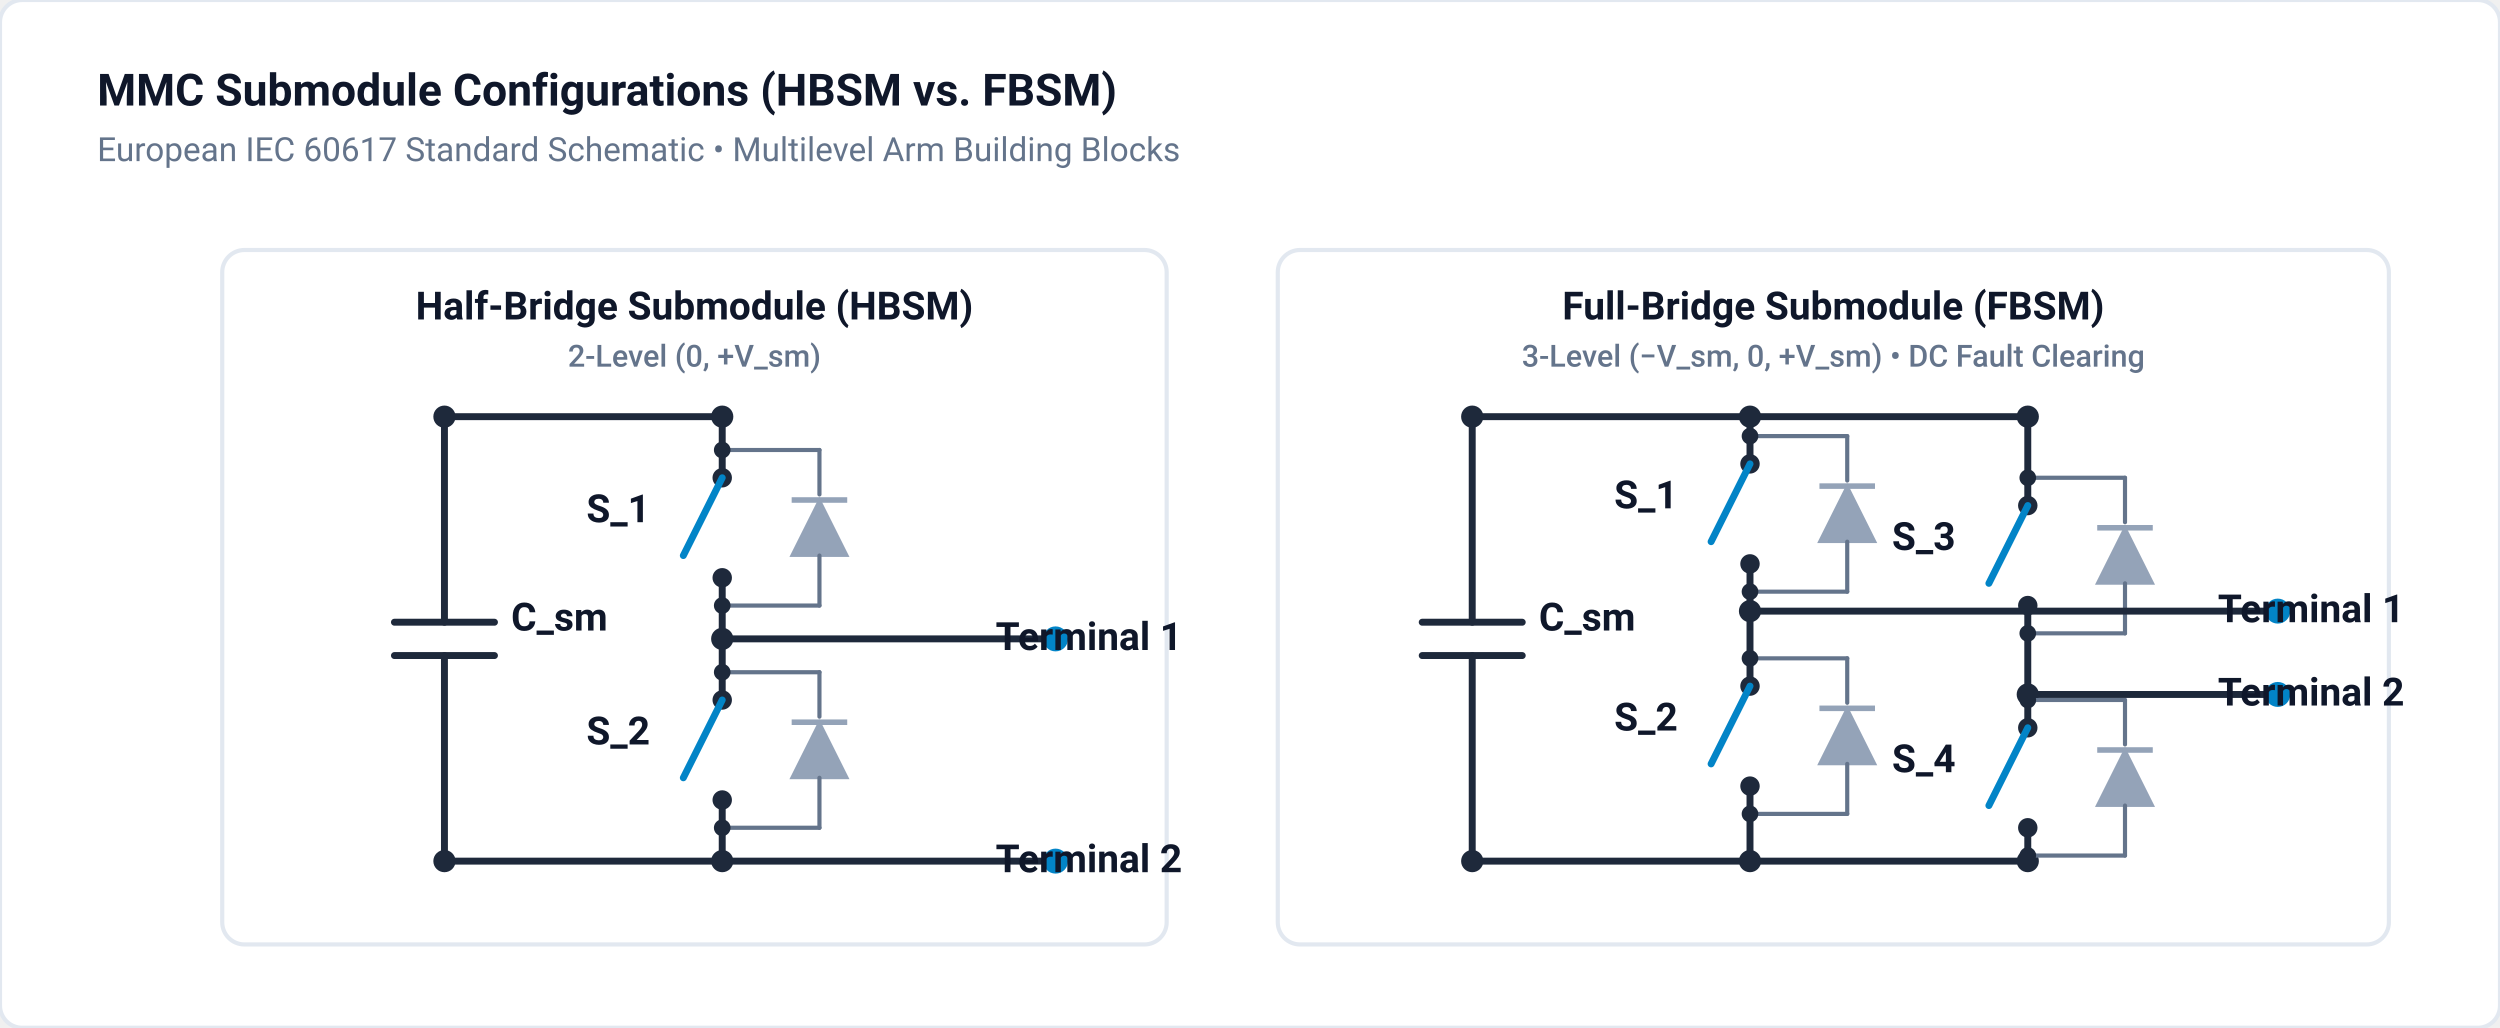
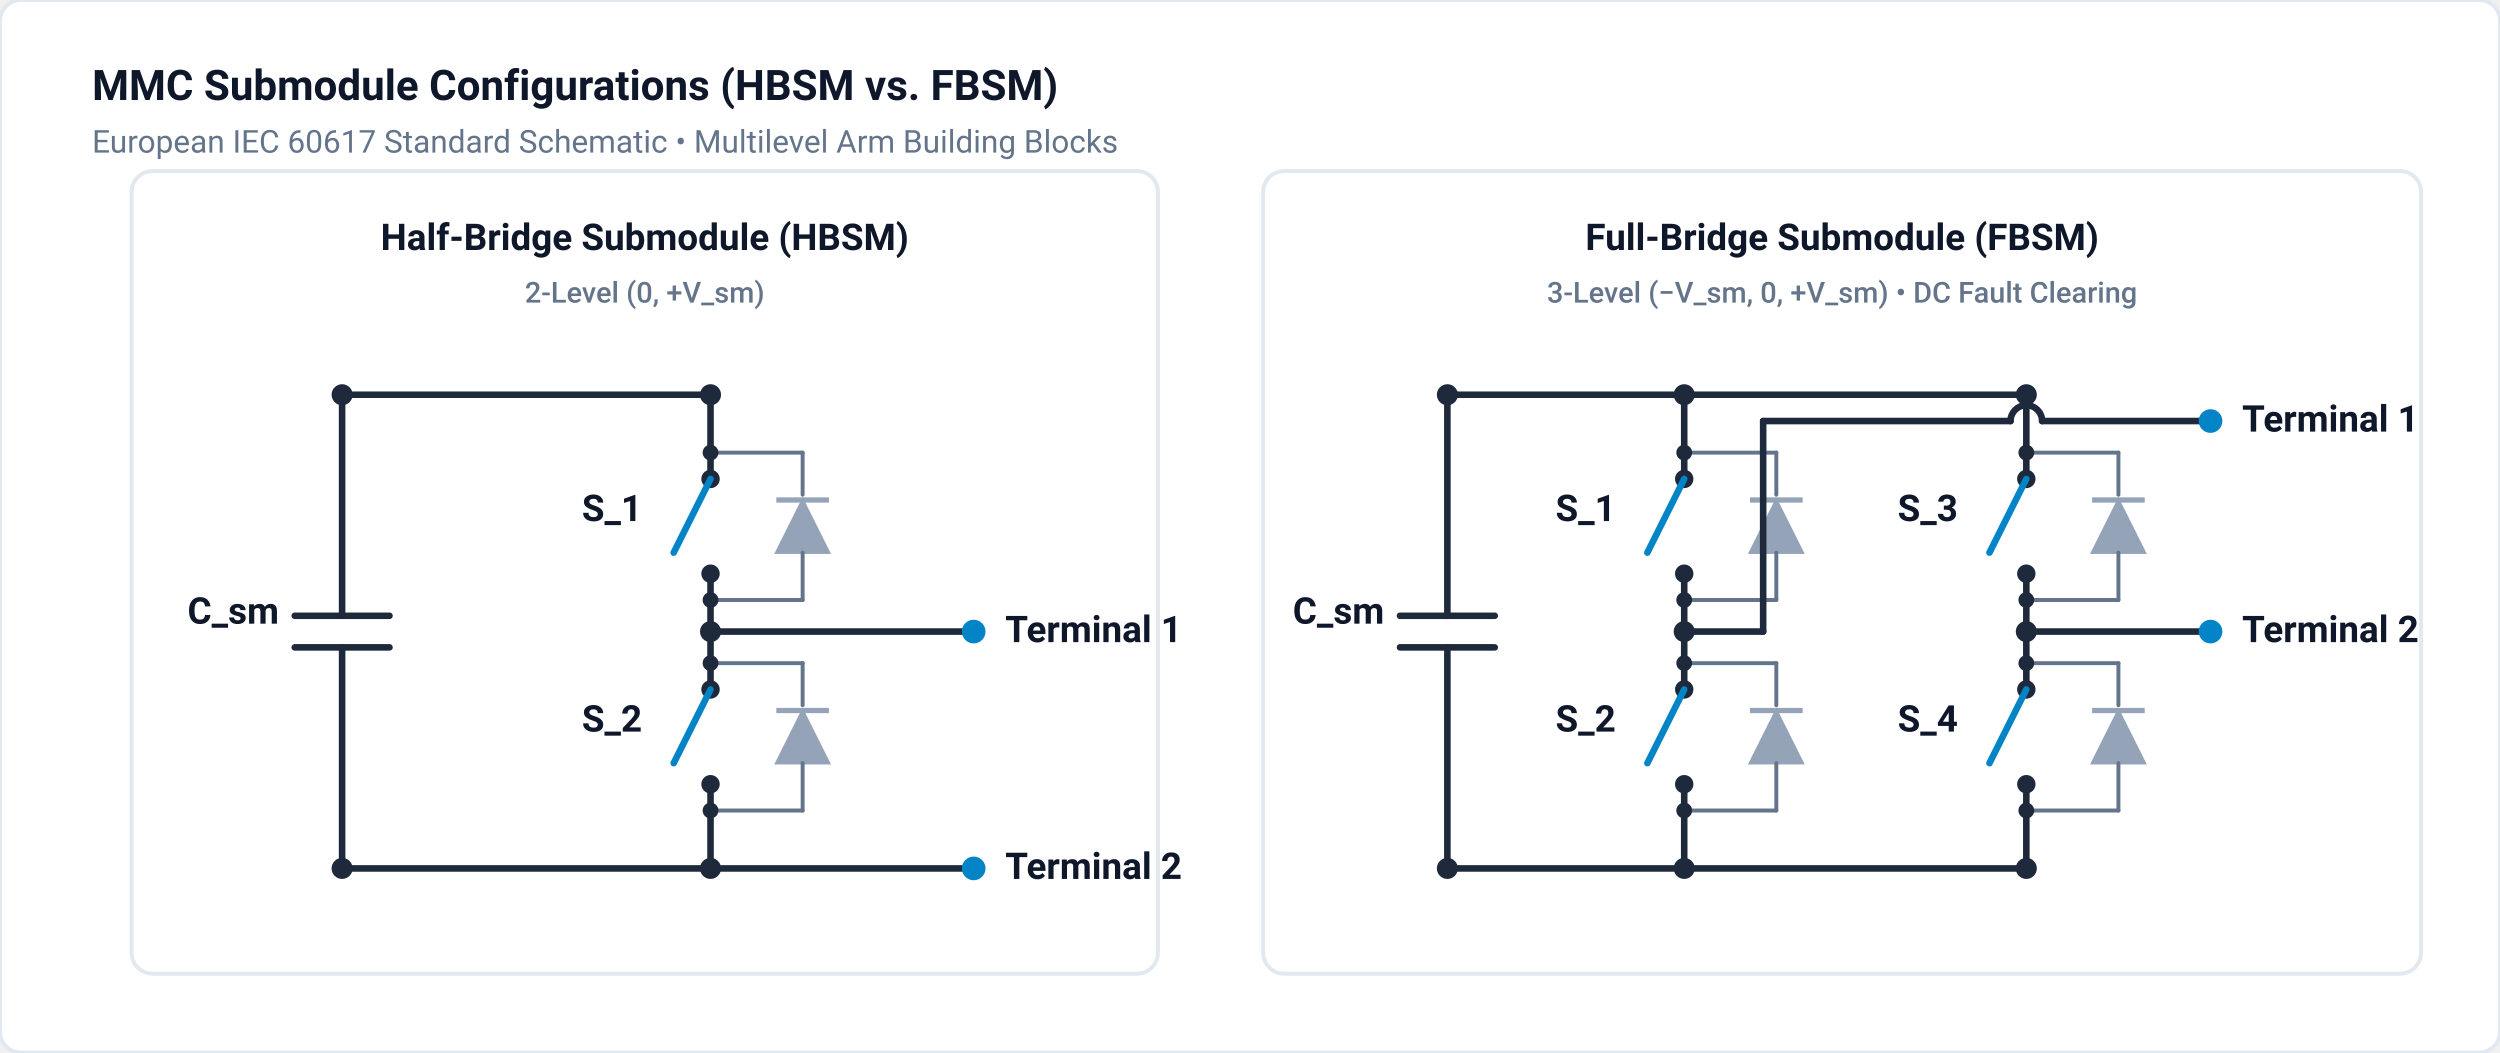
- <svg xmlns="http://www.w3.org/2000/svg" viewBox="0 0 900 370" width="100%" height="100%">
+ <svg xmlns="http://www.w3.org/2000/svg" viewBox="0 0 950 400" width="100%" height="100%">
  <defs>
    <style>
      .wire { stroke: #1e293b; stroke-width: 2.5; stroke-linecap: round; stroke-linejoin: round; fill: none; }
      .wire-thin { stroke: #64748b; stroke-width: 1.5; stroke-linecap: round; stroke-linejoin: round; fill: none; }
      .wire-dashed { stroke: #0284c7; stroke-width: 2; stroke-dasharray: 5,4; fill: none; }
      .wire-gnd { stroke: #1e293b; stroke-width: 2.5; stroke-linecap: round; }
      .junction { fill: #1e293b; }
      .label { font-family: -apple-system, BlinkMacSystemFont, "Segoe UI", Roboto, "Helvetica Neue", Arial, sans-serif; font-size: 14px; fill: #0f172a; font-weight: 600; text-anchor: middle; }
      .label-start { font-family: -apple-system, BlinkMacSystemFont, "Segoe UI", Roboto, "Helvetica Neue", Arial, sans-serif; font-size: 14px; fill: #0f172a; font-weight: 600; text-anchor: start; }
      .label-end { font-family: -apple-system, BlinkMacSystemFont, "Segoe UI", Roboto, "Helvetica Neue", Arial, sans-serif; font-size: 14px; fill: #0f172a; font-weight: 600; text-anchor: end; }
      .sublabel { font-family: -apple-system, BlinkMacSystemFont, "Segoe UI", Roboto, "Helvetica Neue", Arial, sans-serif; font-size: 11px; fill: #64748b; font-weight: 500; text-anchor: middle; }
      .sublabel-start { font-family: -apple-system, BlinkMacSystemFont, "Segoe UI", Roboto, "Helvetica Neue", Arial, sans-serif; font-size: 11px; fill: #64748b; font-weight: 500; text-anchor: start; }
+       .sublabel-end { font-family: -apple-system, BlinkMacSystemFont, "Segoe UI", Roboto, "Helvetica Neue", Arial, sans-serif; font-size: 11px; fill: #64748b; font-weight: 500; text-anchor: end; }
      .title { font-family: -apple-system, BlinkMacSystemFont, "Segoe UI", Roboto, "Helvetica Neue", Arial, sans-serif; font-size: 16px; fill: #0f172a; font-weight: 700; }
      .subtitle { font-family: -apple-system, BlinkMacSystemFont, "Segoe UI", Roboto, "Helvetica Neue", Arial, sans-serif; font-size: 12px; fill: #64748b; font-weight: 400; }
      .comp-body { fill: #ffffff; stroke: #1e293b; stroke-width: 2.2; }
      .comp-diode { fill: #0284c7; stroke: #0284c7; stroke-width: 2; }
      .comp-sw { stroke: #0284c7; stroke-width: 2.5; stroke-linecap: round; fill: none; }
      .arrow { fill: #0284c7; stroke: none; }
      .measure-arrow { stroke: #0284c7; stroke-width: 1.75; fill: none; }
      .tag-pos { fill: #dc2626; font-family: sans-serif; font-size: 16px; font-weight: bold; text-anchor: middle; }
+       .tag-pos-start { fill: #dc2626; font-family: sans-serif; font-size: 15px; font-weight: bold; text-anchor: start; }
+       .tag-pos-end { fill: #dc2626; font-family: sans-serif; font-size: 15px; font-weight: bold; text-anchor: end; }
      .tag-neg { fill: #2563eb; font-family: sans-serif; font-size: 18px; font-weight: bold; text-anchor: middle; }
-       .tag-pos-start { fill: #dc2626; font-family: sans-serif; font-size: 15px; font-weight: bold; text-anchor: start; }
      .tag-neg-start { fill: #2563eb; font-family: sans-serif; font-size: 15px; font-weight: bold; text-anchor: start; }
+       .tag-neg-end { fill: #2563eb; font-family: sans-serif; font-size: 15px; font-weight: bold; text-anchor: end; }
      .card { fill: #ffffff; stroke: #e2e8f0; stroke-width: 1.5; rx: 8px; }
      .block { fill: #f8fafc; stroke: #cbd5e1; stroke-width: 1.5; rx: 6px; }
      .block-accent { fill: #f0f9ff; stroke: #0284c7; stroke-width: 1.5; rx: 6px; }
      .leg-box { fill: #f8fafc; stroke: #cbd5e1; stroke-width: 1.2; stroke-dasharray: 4,4; rx: 6px; }
    </style>
    <marker id="arr-blue" viewBox="0 0 10 10" refX="7" refY="5" markerWidth="6" markerHeight="6" orient="auto-start-reverse">
      <path d="M 0 1.5 L 8 5 L 0 8.5 z" fill="#0284c7" />
    </marker>
    <marker id="arr-green" viewBox="0 0 10 10" refX="7" refY="5" markerWidth="6" markerHeight="6" orient="auto-start-reverse">
      <path d="M 0 1.5 L 8 5 L 0 8.5 z" fill="#16a34a" />
    </marker>
  </defs>
  <rect width="100%" height="100%" class="card" />
  <text x="35" y="38" class="title">MMC Submodule Configurations (HBSM vs. FBSM)</text>
  <text x="35" y="58" class="subtitle">European IEC 60617 Standard Schematic • Multilevel Arm Building Blocks</text>
-   <rect x="80" y="90" width="340" height="250" class="card" />
-   <text x="250" y="115" class="label" fill="#0284c7">Half-Bridge Submodule (HBSM)</text>
-   <text x="250" y="132" class="sublabel">2-Level (0, +V_sm)</text>
-   <circle cx="160" cy="150" r="4" class="junction" />
-   <circle cx="160" cy="310" r="4" class="junction" />
-   <line x1="160" y1="150" x2="160" y2="224" class="wire" />
-   <line x1="142" y1="224" x2="178" y2="224" class="wire" stroke-width="3" />
-   <line x1="142" y1="236" x2="178" y2="236" class="wire" stroke-width="3" />
-   <line x1="160" y1="236" x2="160" y2="310" class="wire" />
-   <text x="184" y="227" class="label-start">C_sm</text>
-   <text x="184" y="245" class="sublabel-start" />
-   <line x1="160" y1="150" x2="260" y2="150" class="wire" />
-   <line x1="160" y1="310" x2="380" y2="310" class="wire" />
-   <circle cx="260" cy="150" r="4" class="junction" />
-   <circle cx="260" cy="230" r="4" class="junction" />
-   <circle cx="260" cy="310" r="4" class="junction" />
-   <line x1="260" y1="150" x2="260" y2="172" class="wire" />
-   <circle cx="260" cy="172" r="3.5" class="junction" />
-   <line x1="260" y1="172" x2="246" y2="200" class="comp-sw" />
-   <circle cx="260" cy="208" r="3.5" class="junction" />
-   <line x1="260" y1="208" x2="260" y2="230" class="wire" />
-   <text x="234" y="188" class="label-end">S_1</text>
-   <text x="234" y="206" class="sublabel" text-anchor="end" />
-   <line x1="260" y1="162" x2="295" y2="162" class="wire-thin" />
-   <line x1="295" y1="162" x2="295" y2="178" class="wire-thin" />
-   <polygon points="285,200 295,180 305,200" fill="#94a3b8" stroke="#94a3b8" />
-   <line x1="285" y1="180" x2="305" y2="180" stroke="#94a3b8" stroke-width="2" />
-   <line x1="295" y1="200" x2="295" y2="218" class="wire-thin" />
-   <line x1="295" y1="218" x2="260" y2="218" class="wire-thin" />
-   <circle cx="260" cy="162" r="3" class="junction" />
-   <circle cx="260" cy="218" r="3" class="junction" />
-   <line x1="260" y1="230" x2="260" y2="252" class="wire" />
-   <circle cx="260" cy="252" r="3.5" class="junction" />
-   <line x1="260" y1="252" x2="246" y2="280" class="comp-sw" />
-   <circle cx="260" cy="288" r="3.5" class="junction" />
-   <line x1="260" y1="288" x2="260" y2="310" class="wire" />
-   <text x="234" y="268" class="label-end">S_2</text>
-   <text x="234" y="286" class="sublabel" text-anchor="end" />
-   <line x1="260" y1="242" x2="295" y2="242" class="wire-thin" />
-   <line x1="295" y1="242" x2="295" y2="258" class="wire-thin" />
-   <polygon points="285,280 295,260 305,280" fill="#94a3b8" stroke="#94a3b8" />
-   <line x1="285" y1="260" x2="305" y2="260" stroke="#94a3b8" stroke-width="2" />
-   <line x1="295" y1="280" x2="295" y2="298" class="wire-thin" />
-   <line x1="295" y1="298" x2="260" y2="298" class="wire-thin" />
-   <circle cx="260" cy="242" r="3" class="junction" />
-   <circle cx="260" cy="298" r="3" class="junction" />
-   <line x1="260" y1="230" x2="380" y2="230" class="wire" />
-   <circle cx="380" cy="230" r="4.5" fill="#0284c7" />
-   <text x="392" y="234" class="label" text-anchor="start" fill="#0284c7">Terminal 1</text>
-   <circle cx="380" cy="310" r="4.5" fill="#0284c7" />
-   <text x="392" y="314" class="label" text-anchor="start" fill="#0284c7">Terminal 2</text>
-   <rect x="460" y="90" width="400" height="250" class="card" />
-   <text x="660" y="115" class="label" fill="#0284c7">Full-Bridge Submodule (FBSM)</text>
-   <text x="660" y="132" class="sublabel">3-Level (−V_sm, 0, +V_sm) • DC Fault Clearing</text>
-   <circle cx="530" cy="150" r="4" class="junction" />
-   <circle cx="530" cy="310" r="4" class="junction" />
-   <line x1="530" y1="150" x2="530" y2="224" class="wire" />
-   <line x1="512" y1="224" x2="548" y2="224" class="wire" stroke-width="3" />
-   <line x1="512" y1="236" x2="548" y2="236" class="wire" stroke-width="3" />
-   <line x1="530" y1="236" x2="530" y2="310" class="wire" />
-   <text x="554" y="227" class="label-start">C_sm</text>
-   <text x="554" y="245" class="sublabel-start" />
-   <line x1="530" y1="150" x2="730" y2="150" class="wire" />
-   <line x1="530" y1="310" x2="730" y2="310" class="wire" />
-   <circle cx="630" cy="150" r="4" class="junction" />
-   <circle cx="630" cy="220" r="4" class="junction" />
-   <circle cx="630" cy="310" r="4" class="junction" />
-   <line x1="630" y1="150" x2="630" y2="167" class="wire" />
-   <circle cx="630" cy="167" r="3.5" class="junction" />
-   <line x1="630" y1="167" x2="616" y2="195" class="comp-sw" />
-   <circle cx="630" cy="203" r="3.5" class="junction" />
-   <line x1="630" y1="203" x2="630" y2="220" class="wire" />
-   <text x="604" y="183" class="label-end">S_1</text>
-   <text x="604" y="201" class="sublabel" text-anchor="end" />
-   <line x1="630" y1="157" x2="665" y2="157" class="wire-thin" />
-   <line x1="665" y1="157" x2="665" y2="173" class="wire-thin" />
-   <polygon points="655,195 665,175 675,195" fill="#94a3b8" stroke="#94a3b8" />
-   <line x1="655" y1="175" x2="675" y2="175" stroke="#94a3b8" stroke-width="2" />
-   <line x1="665" y1="195" x2="665" y2="213" class="wire-thin" />
-   <line x1="665" y1="213" x2="630" y2="213" class="wire-thin" />
-   <circle cx="630" cy="157" r="3" class="junction" />
-   <circle cx="630" cy="213" r="3" class="junction" />
-   <line x1="630" y1="220" x2="630" y2="247" class="wire" />
-   <circle cx="630" cy="247" r="3.5" class="junction" />
-   <line x1="630" y1="247" x2="616" y2="275" class="comp-sw" />
-   <circle cx="630" cy="283" r="3.5" class="junction" />
-   <line x1="630" y1="283" x2="630" y2="310" class="wire" />
-   <text x="604" y="263" class="label-end">S_2</text>
-   <text x="604" y="281" class="sublabel" text-anchor="end" />
-   <line x1="630" y1="237" x2="665" y2="237" class="wire-thin" />
-   <line x1="665" y1="237" x2="665" y2="253" class="wire-thin" />
-   <polygon points="655,275 665,255 675,275" fill="#94a3b8" stroke="#94a3b8" />
-   <line x1="655" y1="255" x2="675" y2="255" stroke="#94a3b8" stroke-width="2" />
-   <line x1="665" y1="275" x2="665" y2="293" class="wire-thin" />
-   <line x1="665" y1="293" x2="630" y2="293" class="wire-thin" />
-   <circle cx="630" cy="237" r="3" class="junction" />
-   <circle cx="630" cy="293" r="3" class="junction" />
-   <circle cx="730" cy="150" r="4" class="junction" />
-   <circle cx="730" cy="250" r="4" class="junction" />
-   <circle cx="730" cy="310" r="4" class="junction" />
-   <line x1="730" y1="150" x2="730" y2="182" class="wire" />
-   <circle cx="730" cy="182" r="3.5" class="junction" />
-   <line x1="730" y1="182" x2="716" y2="210" class="comp-sw" />
-   <circle cx="730" cy="218" r="3.5" class="junction" />
-   <line x1="730" y1="218" x2="730" y2="250" class="wire" />
-   <text x="704" y="198" class="label-end">S_3</text>
-   <text x="704" y="216" class="sublabel" text-anchor="end" />
-   <line x1="730" y1="172" x2="765" y2="172" class="wire-thin" />
-   <line x1="765" y1="172" x2="765" y2="188" class="wire-thin" />
-   <polygon points="755,210 765,190 775,210" fill="#94a3b8" stroke="#94a3b8" />
-   <line x1="755" y1="190" x2="775" y2="190" stroke="#94a3b8" stroke-width="2" />
-   <line x1="765" y1="210" x2="765" y2="228" class="wire-thin" />
-   <line x1="765" y1="228" x2="730" y2="228" class="wire-thin" />
-   <circle cx="730" cy="172" r="3" class="junction" />
-   <circle cx="730" cy="228" r="3" class="junction" />
-   <line x1="730" y1="250" x2="730" y2="262" class="wire" />
-   <circle cx="730" cy="262" r="3.5" class="junction" />
-   <line x1="730" y1="262" x2="716" y2="290" class="comp-sw" />
-   <circle cx="730" cy="298" r="3.5" class="junction" />
-   <line x1="730" y1="298" x2="730" y2="310" class="wire" />
-   <text x="704" y="278" class="label-end">S_4</text>
-   <text x="704" y="296" class="sublabel" text-anchor="end" />
-   <line x1="730" y1="252" x2="765" y2="252" class="wire-thin" />
-   <line x1="765" y1="252" x2="765" y2="268" class="wire-thin" />
-   <polygon points="755,290 765,270 775,290" fill="#94a3b8" stroke="#94a3b8" />
-   <line x1="755" y1="270" x2="775" y2="270" stroke="#94a3b8" stroke-width="2" />
-   <line x1="765" y1="290" x2="765" y2="308" class="wire-thin" />
-   <line x1="765" y1="308" x2="730" y2="308" class="wire-thin" />
-   <circle cx="730" cy="252" r="3" class="junction" />
-   <circle cx="730" cy="308" r="3" class="junction" />
-   <line x1="630" y1="220" x2="820" y2="220" class="wire" />
-   <line x1="730" y1="250" x2="820" y2="250" class="wire" />
-   <circle cx="820" cy="220" r="4.5" fill="#0284c7" />
-   <text x="832" y="224" class="label" text-anchor="start" fill="#0284c7">Terminal 1</text>
-   <circle cx="820" cy="250" r="4.5" fill="#0284c7" />
-   <text x="832" y="254" class="label" text-anchor="start" fill="#0284c7">Terminal 2</text>
+   <rect x="50" y="65" width="390" height="305" class="card" />
+   <text x="245" y="95" class="label" fill="#0284c7">Half-Bridge Submodule (HBSM)</text>
+   <text x="245" y="115" class="sublabel">2-Level (0, +V_sm)</text>
+   <circle cx="130" cy="150" r="4" class="junction" />
+   <circle cx="130" cy="330" r="4" class="junction" />
+   <line x1="130" y1="150" x2="130" y2="234" class="wire" />
+   <line x1="112" y1="234" x2="148" y2="234" class="wire" stroke-width="3" />
+   <line x1="112" y1="246" x2="148" y2="246" class="wire" stroke-width="3" />
+   <line x1="130" y1="246" x2="130" y2="330" class="wire" />
+   <text x="106" y="237" class="label-end">C_sm</text>
+   <text x="106" y="255" class="sublabel-end" />
+   <line x1="130" y1="150" x2="270" y2="150" class="wire" />
+   <line x1="130" y1="330" x2="370" y2="330" class="wire" />
+   <circle cx="270" cy="150" r="4" class="junction" />
+   <circle cx="270" cy="240" r="4" class="junction" />
+   <circle cx="270" cy="330" r="4" class="junction" />
+   <line x1="270" y1="150" x2="270" y2="170" class="wire" />
+   <line x1="270" y1="170" x2="270" y2="182" class="wire" />
+   <circle cx="270" cy="182" r="3.5" class="junction" />
+   <line x1="270" y1="182" x2="256" y2="210" class="comp-sw" />
+   <circle cx="270" cy="218" r="3.5" class="junction" />
+   <line x1="270" y1="218" x2="270" y2="230" class="wire" />
+   <text x="244" y="198" class="label-end">S_1</text>
+   <text x="244" y="216" class="sublabel-end" />
+   <line x1="270" y1="172" x2="305" y2="172" class="wire-thin" />
+   <line x1="305" y1="172" x2="305" y2="188" class="wire-thin" />
+   <polygon points="295,210 305,190 315,210" fill="#94a3b8" stroke="#94a3b8" />
+   <line x1="295" y1="190" x2="315" y2="190" stroke="#94a3b8" stroke-width="2" />
+   <line x1="305" y1="210" x2="305" y2="228" class="wire-thin" />
+   <line x1="305" y1="228" x2="270" y2="228" class="wire-thin" />
+   <circle cx="270" cy="172" r="3" class="junction" />
+   <circle cx="270" cy="228" r="3" class="junction" />
+   <line x1="270" y1="230" x2="270" y2="250" class="wire" />
+   <line x1="270" y1="250" x2="270" y2="262" class="wire" />
+   <circle cx="270" cy="262" r="3.5" class="junction" />
+   <line x1="270" y1="262" x2="256" y2="290" class="comp-sw" />
+   <circle cx="270" cy="298" r="3.5" class="junction" />
+   <line x1="270" y1="298" x2="270" y2="310" class="wire" />
+   <text x="244" y="278" class="label-end">S_2</text>
+   <text x="244" y="296" class="sublabel-end" />
+   <line x1="270" y1="252" x2="305" y2="252" class="wire-thin" />
+   <line x1="305" y1="252" x2="305" y2="268" class="wire-thin" />
+   <polygon points="295,290 305,270 315,290" fill="#94a3b8" stroke="#94a3b8" />
+   <line x1="295" y1="270" x2="315" y2="270" stroke="#94a3b8" stroke-width="2" />
+   <line x1="305" y1="290" x2="305" y2="308" class="wire-thin" />
+   <line x1="305" y1="308" x2="270" y2="308" class="wire-thin" />
+   <circle cx="270" cy="252" r="3" class="junction" />
+   <circle cx="270" cy="308" r="3" class="junction" />
+   <line x1="270" y1="310" x2="270" y2="330" class="wire" />
+   <line x1="270" y1="240" x2="370" y2="240" class="wire" />
+   <circle cx="370" cy="240" r="4.5" fill="#0284c7" />
+   <text x="382" y="244" class="label-start" fill="#0284c7">Terminal 1</text>
+   <circle cx="370" cy="330" r="4.5" fill="#0284c7" />
+   <text x="382" y="334" class="label-start" fill="#0284c7">Terminal 2</text>
+   <rect x="480" y="65" width="440" height="305" class="card" />
+   <text x="700" y="95" class="label" fill="#0284c7">Full-Bridge Submodule (FBSM)</text>
+   <text x="700" y="115" class="sublabel">3-Level (−V_sm, 0, +V_sm) • DC Fault Clearing</text>
+   <circle cx="550" cy="150" r="4" class="junction" />
+   <circle cx="550" cy="330" r="4" class="junction" />
+   <line x1="550" y1="150" x2="550" y2="234" class="wire" />
+   <line x1="532" y1="234" x2="568" y2="234" class="wire" stroke-width="3" />
+   <line x1="532" y1="246" x2="568" y2="246" class="wire" stroke-width="3" />
+   <line x1="550" y1="246" x2="550" y2="330" class="wire" />
+   <text x="526" y="237" class="label-end">C_sm</text>
+   <text x="526" y="255" class="sublabel-end" />
+   <line x1="550" y1="150" x2="770" y2="150" class="wire" />
+   <line x1="550" y1="330" x2="770" y2="330" class="wire" />
+   <circle cx="640" cy="150" r="4" class="junction" />
+   <circle cx="640" cy="240" r="4" class="junction" />
+   <circle cx="640" cy="330" r="4" class="junction" />
+   <line x1="640" y1="150" x2="640" y2="170" class="wire" />
+   <line x1="640" y1="170" x2="640" y2="182" class="wire" />
+   <circle cx="640" cy="182" r="3.5" class="junction" />
+   <line x1="640" y1="182" x2="626" y2="210" class="comp-sw" />
+   <circle cx="640" cy="218" r="3.5" class="junction" />
+   <line x1="640" y1="218" x2="640" y2="230" class="wire" />
+   <text x="614" y="198" class="label-end">S_1</text>
+   <text x="614" y="216" class="sublabel-end" />
+   <line x1="640" y1="172" x2="675" y2="172" class="wire-thin" />
+   <line x1="675" y1="172" x2="675" y2="188" class="wire-thin" />
+   <polygon points="665,210 675,190 685,210" fill="#94a3b8" stroke="#94a3b8" />
+   <line x1="665" y1="190" x2="685" y2="190" stroke="#94a3b8" stroke-width="2" />
+   <line x1="675" y1="210" x2="675" y2="228" class="wire-thin" />
+   <line x1="675" y1="228" x2="640" y2="228" class="wire-thin" />
+   <circle cx="640" cy="172" r="3" class="junction" />
+   <circle cx="640" cy="228" r="3" class="junction" />
+   <line x1="640" y1="230" x2="640" y2="250" class="wire" />
+   <line x1="640" y1="250" x2="640" y2="262" class="wire" />
+   <circle cx="640" cy="262" r="3.5" class="junction" />
+   <line x1="640" y1="262" x2="626" y2="290" class="comp-sw" />
+   <circle cx="640" cy="298" r="3.5" class="junction" />
+   <line x1="640" y1="298" x2="640" y2="310" class="wire" />
+   <text x="614" y="278" class="label-end">S_2</text>
+   <text x="614" y="296" class="sublabel-end" />
+   <line x1="640" y1="252" x2="675" y2="252" class="wire-thin" />
+   <line x1="675" y1="252" x2="675" y2="268" class="wire-thin" />
+   <polygon points="665,290 675,270 685,290" fill="#94a3b8" stroke="#94a3b8" />
+   <line x1="665" y1="270" x2="685" y2="270" stroke="#94a3b8" stroke-width="2" />
+   <line x1="675" y1="290" x2="675" y2="308" class="wire-thin" />
+   <line x1="675" y1="308" x2="640" y2="308" class="wire-thin" />
+   <circle cx="640" cy="252" r="3" class="junction" />
+   <circle cx="640" cy="308" r="3" class="junction" />
+   <line x1="640" y1="310" x2="640" y2="330" class="wire" />
+   <circle cx="770" cy="150" r="4" class="junction" />
+   <circle cx="770" cy="240" r="4" class="junction" />
+   <circle cx="770" cy="330" r="4" class="junction" />
+   <line x1="770" y1="150" x2="770" y2="170" class="wire" />
+   <line x1="770" y1="170" x2="770" y2="182" class="wire" />
+   <circle cx="770" cy="182" r="3.5" class="junction" />
+   <line x1="770" y1="182" x2="756" y2="210" class="comp-sw" />
+   <circle cx="770" cy="218" r="3.5" class="junction" />
+   <line x1="770" y1="218" x2="770" y2="230" class="wire" />
+   <text x="744" y="198" class="label-end">S_3</text>
+   <text x="744" y="216" class="sublabel-end" />
+   <line x1="770" y1="172" x2="805" y2="172" class="wire-thin" />
+   <line x1="805" y1="172" x2="805" y2="188" class="wire-thin" />
+   <polygon points="795,210 805,190 815,210" fill="#94a3b8" stroke="#94a3b8" />
+   <line x1="795" y1="190" x2="815" y2="190" stroke="#94a3b8" stroke-width="2" />
+   <line x1="805" y1="210" x2="805" y2="228" class="wire-thin" />
+   <line x1="805" y1="228" x2="770" y2="228" class="wire-thin" />
+   <circle cx="770" cy="172" r="3" class="junction" />
+   <circle cx="770" cy="228" r="3" class="junction" />
+   <line x1="770" y1="230" x2="770" y2="250" class="wire" />
+   <line x1="770" y1="250" x2="770" y2="262" class="wire" />
+   <circle cx="770" cy="262" r="3.5" class="junction" />
+   <line x1="770" y1="262" x2="756" y2="290" class="comp-sw" />
+   <circle cx="770" cy="298" r="3.5" class="junction" />
+   <line x1="770" y1="298" x2="770" y2="310" class="wire" />
+   <text x="744" y="278" class="label-end">S_4</text>
+   <text x="744" y="296" class="sublabel-end" />
+   <line x1="770" y1="252" x2="805" y2="252" class="wire-thin" />
+   <line x1="805" y1="252" x2="805" y2="268" class="wire-thin" />
+   <polygon points="795,290 805,270 815,290" fill="#94a3b8" stroke="#94a3b8" />
+   <line x1="795" y1="270" x2="815" y2="270" stroke="#94a3b8" stroke-width="2" />
+   <line x1="805" y1="290" x2="805" y2="308" class="wire-thin" />
+   <line x1="805" y1="308" x2="770" y2="308" class="wire-thin" />
+   <circle cx="770" cy="252" r="3" class="junction" />
+   <circle cx="770" cy="308" r="3" class="junction" />
+   <line x1="770" y1="310" x2="770" y2="330" class="wire" />
+   <line x1="640" y1="240" x2="670" y2="240" class="wire" />
+   <line x1="670" y1="240" x2="670" y2="160" class="wire" />
+   <line x1="670" y1="160" x2="764" y2="160" class="wire" />
+   <path d="M 764 160 A 6 6 0 0 1 776 160" class="wire" />
+   <line x1="776" y1="160" x2="840" y2="160" class="wire" />
+   <circle cx="840" cy="160" r="4.5" fill="#0284c7" />
+   <text x="852" y="164" class="label-start" fill="#0284c7">Terminal 1</text>
+   <line x1="770" y1="240" x2="840" y2="240" class="wire" />
+   <circle cx="840" cy="240" r="4.5" fill="#0284c7" />
+   <text x="852" y="244" class="label-start" fill="#0284c7">Terminal 2</text>
</svg>
